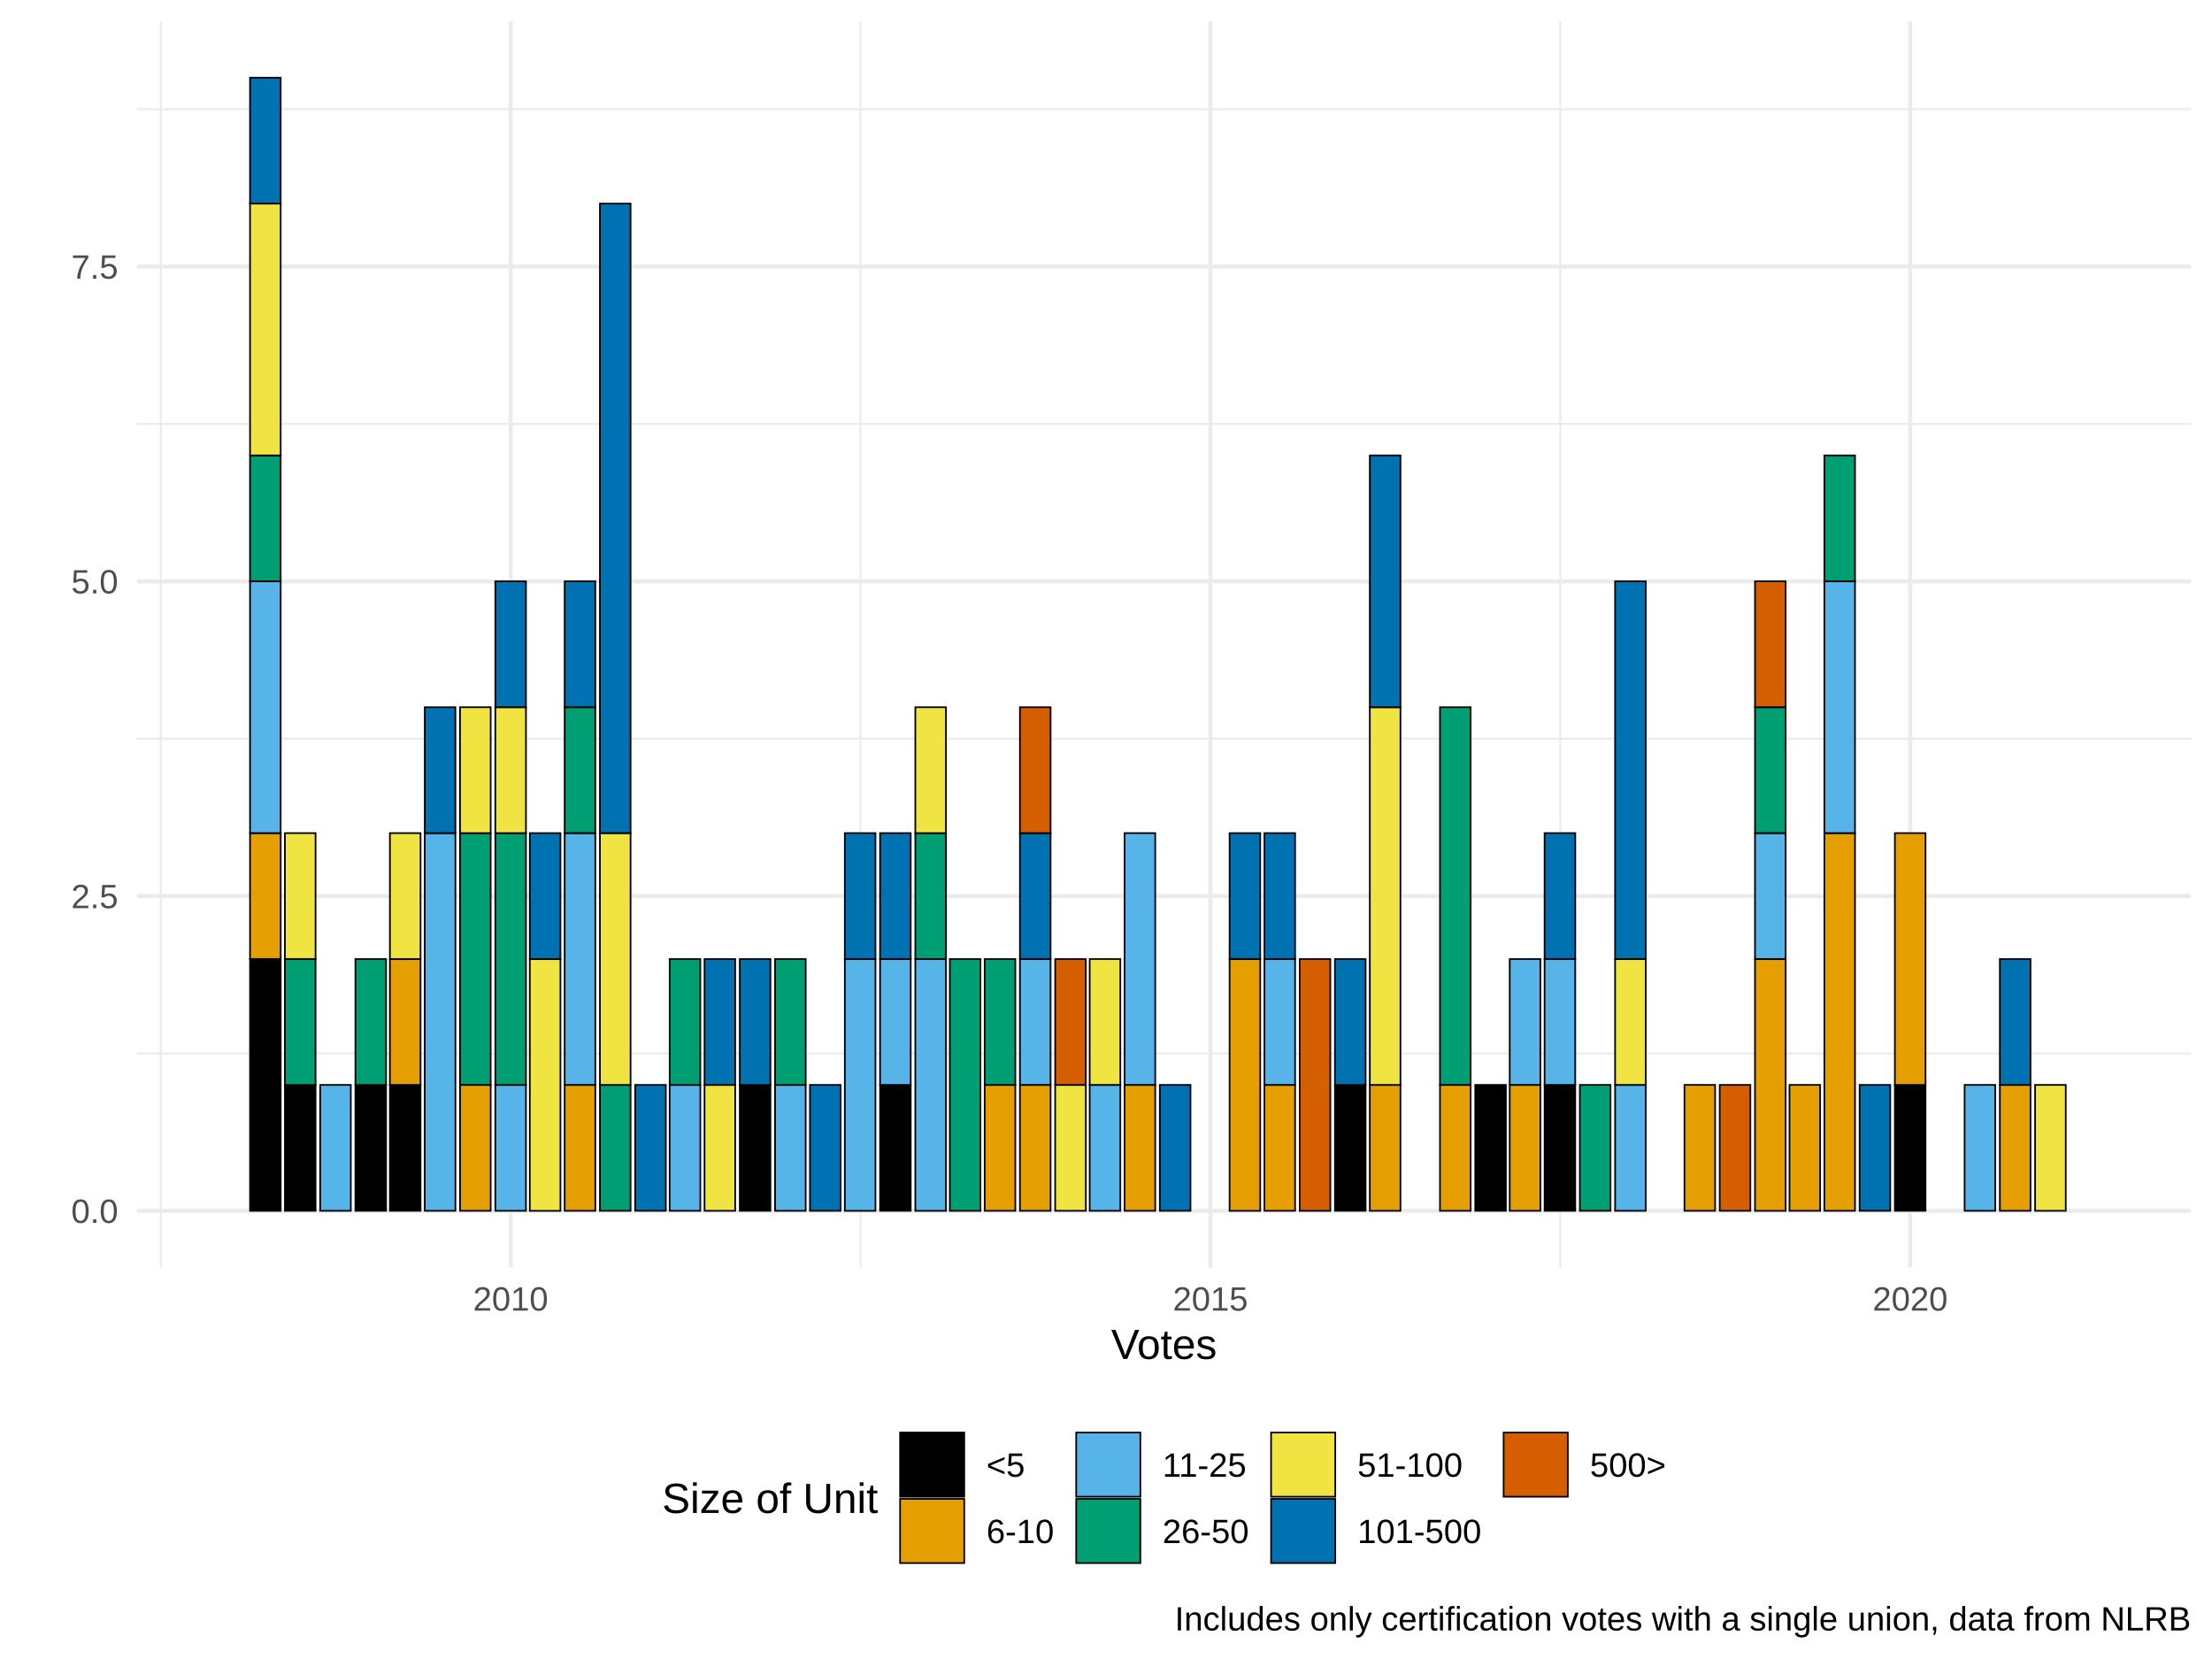
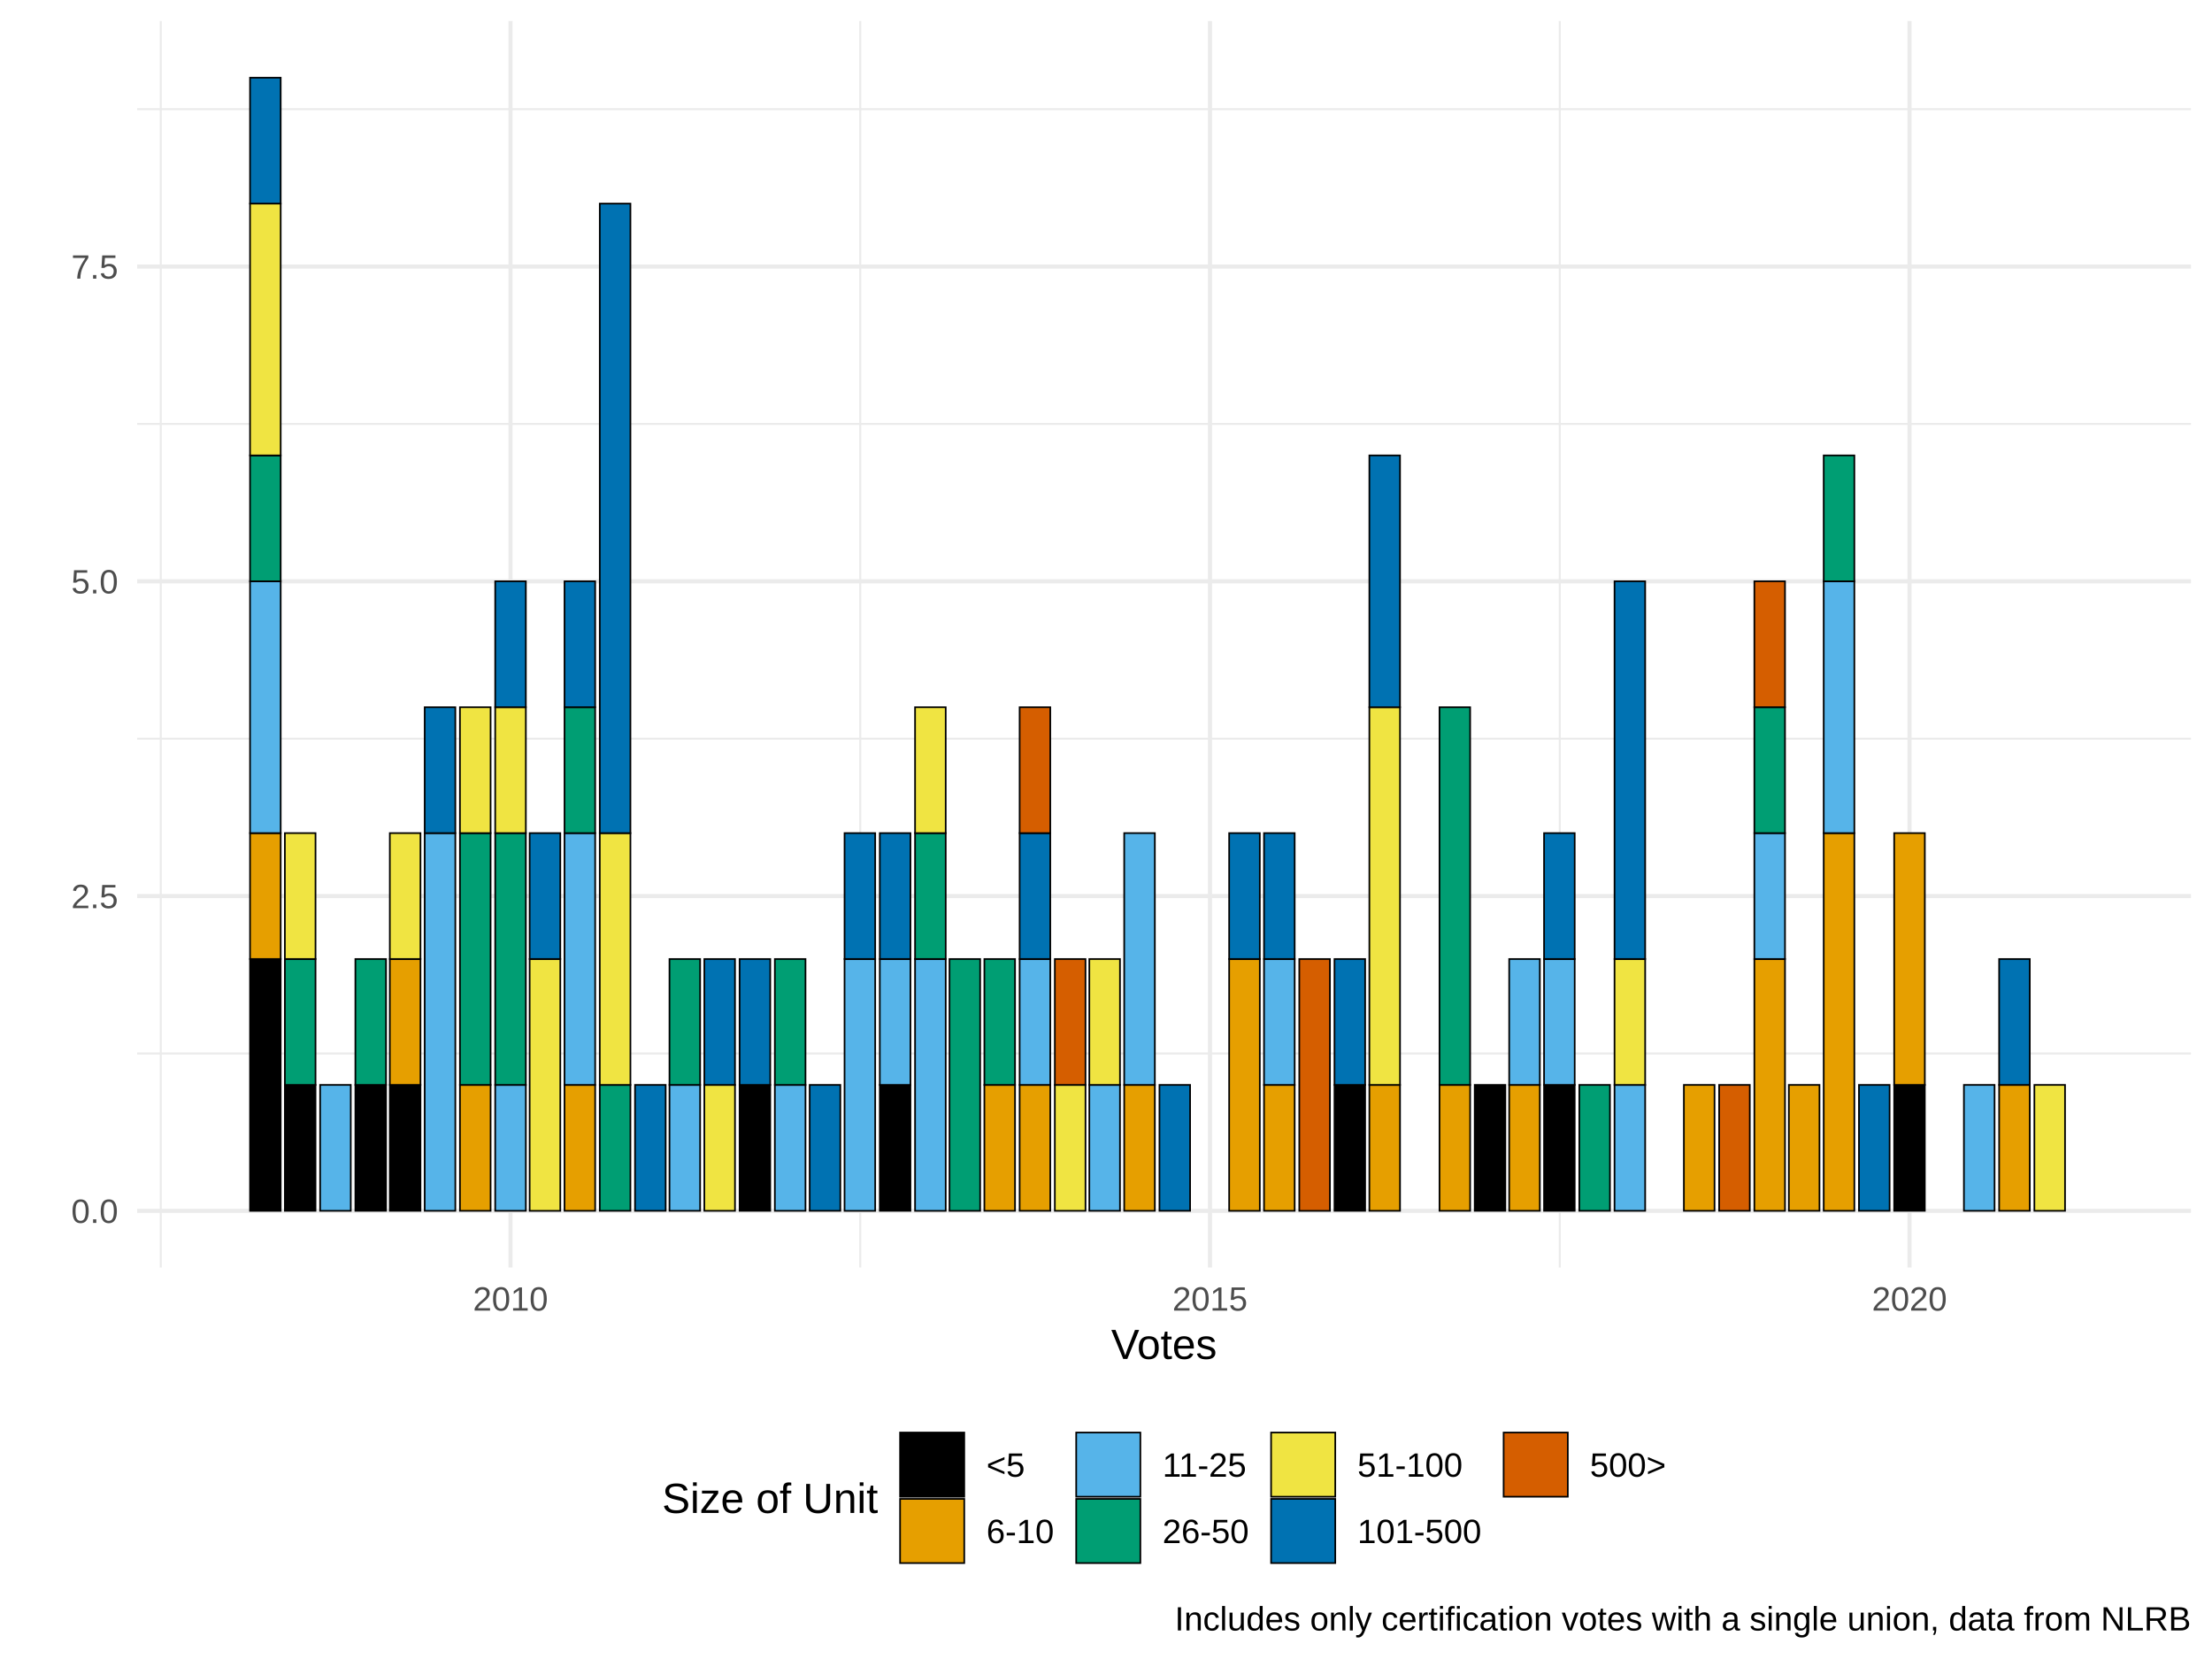
<svg xmlns="http://www.w3.org/2000/svg" class="svglite" width="576.00pt" height="432.00pt" viewBox="0 0 576.00 432.00">
  <defs>
    <style type="text/css">
    .svglite line, .svglite polyline, .svglite polygon, .svglite path, .svglite rect, .svglite circle {
      fill: none;
      stroke: #000000;
      stroke-linecap: round;
      stroke-linejoin: round;
      stroke-miterlimit: 10.00;
    }
  </style>
  </defs>
  <rect width="100%" height="100%" style="stroke: none; fill: #FFFFFF;" />
  <defs>
    <clipPath id="cpMC4wMHw1NzYuMDB8MC4wMHw0MzIuMDA=">
      <rect x="0.00" y="0.00" width="576.00" height="432.00" />
    </clipPath>
  </defs>
  <g clip-path="url(#cpMC4wMHw1NzYuMDB8MC4wMHw0MzIuMDA=)">
</g>
  <defs>
    <clipPath id="cpMzUuNzF8NTcwLjUyfDUuNDh8MzMwLjA1">
      <rect x="35.71" y="5.48" width="534.81" height="324.57" />
    </clipPath>
  </defs>
  <g clip-path="url(#cpMzUuNzF8NTcwLjUyfDUuNDh8MzMwLjA1)">
    <polyline points="35.71,274.32 570.52,274.32 " style="stroke-width: 0.53; stroke: #EBEBEB; stroke-linecap: butt;" />
    <polyline points="35.71,192.35 570.52,192.35 " style="stroke-width: 0.53; stroke: #EBEBEB; stroke-linecap: butt;" />
    <polyline points="35.71,110.39 570.52,110.39 " style="stroke-width: 0.53; stroke: #EBEBEB; stroke-linecap: butt;" />
    <polyline points="35.71,28.43 570.52,28.43 " style="stroke-width: 0.53; stroke: #EBEBEB; stroke-linecap: butt;" />
    <polyline points="41.86,330.05 41.86,5.48 " style="stroke-width: 0.53; stroke: #EBEBEB; stroke-linecap: butt;" />
-     <polyline points="224.08,330.05 224.08,5.48 " style="stroke-width: 0.53; stroke: #EBEBEB; stroke-linecap: butt;" />
-     <polyline points="406.30,330.05 406.30,5.48 " style="stroke-width: 0.53; stroke: #EBEBEB; stroke-linecap: butt;" />
+     <polyline points="224.01,330.05 224.01,5.48 " style="stroke-width: 0.53; stroke: #EBEBEB; stroke-linecap: butt;" />
+     <polyline points="406.16,330.05 406.16,5.48 " style="stroke-width: 0.53; stroke: #EBEBEB; stroke-linecap: butt;" />
    <polyline points="35.71,315.30 570.52,315.30 " style="stroke-width: 1.07; stroke: #EBEBEB; stroke-linecap: butt;" />
    <polyline points="35.71,233.33 570.52,233.33 " style="stroke-width: 1.07; stroke: #EBEBEB; stroke-linecap: butt;" />
    <polyline points="35.71,151.37 570.52,151.37 " style="stroke-width: 1.07; stroke: #EBEBEB; stroke-linecap: butt;" />
    <polyline points="35.71,69.41 570.52,69.41 " style="stroke-width: 1.07; stroke: #EBEBEB; stroke-linecap: butt;" />
-     <polyline points="132.97,330.05 132.97,5.48 " style="stroke-width: 1.07; stroke: #EBEBEB; stroke-linecap: butt;" />
-     <polyline points="315.19,330.05 315.19,5.48 " style="stroke-width: 1.07; stroke: #EBEBEB; stroke-linecap: butt;" />
-     <polyline points="497.41,330.05 497.41,5.48 " style="stroke-width: 1.07; stroke: #EBEBEB; stroke-linecap: butt;" />
+     <polyline points="132.94,330.05 132.94,5.48 " style="stroke-width: 1.07; stroke: #EBEBEB; stroke-linecap: butt;" />
+     <polyline points="315.08,330.05 315.08,5.48 " style="stroke-width: 1.07; stroke: #EBEBEB; stroke-linecap: butt;" />
+     <polyline points="497.23,330.05 497.23,5.48 " style="stroke-width: 1.07; stroke: #EBEBEB; stroke-linecap: butt;" />
    <rect x="65.11" y="249.73" width="7.98" height="65.57" style="stroke-width: 0.43; stroke-linecap: square; stroke-linejoin: miter; fill: #000000;" />
-     <rect x="74.19" y="282.51" width="7.98" height="32.78" style="stroke-width: 0.43; stroke-linecap: square; stroke-linejoin: miter; fill: #000000;" />
-     <rect x="92.55" y="282.51" width="7.98" height="32.78" style="stroke-width: 0.43; stroke-linecap: square; stroke-linejoin: miter; fill: #000000;" />
-     <rect x="101.53" y="282.51" width="7.98" height="32.78" style="stroke-width: 0.43; stroke-linecap: square; stroke-linejoin: miter; fill: #000000;" />
-     <rect x="192.64" y="282.51" width="7.98" height="32.78" style="stroke-width: 0.43; stroke-linecap: square; stroke-linejoin: miter; fill: #000000;" />
-     <rect x="229.17" y="282.51" width="7.98" height="32.78" style="stroke-width: 0.43; stroke-linecap: square; stroke-linejoin: miter; fill: #000000;" />
-     <rect x="347.62" y="282.51" width="7.98" height="32.78" style="stroke-width: 0.43; stroke-linecap: square; stroke-linejoin: miter; fill: #000000;" />
-     <rect x="384.15" y="282.51" width="7.98" height="32.78" style="stroke-width: 0.43; stroke-linecap: square; stroke-linejoin: miter; fill: #000000;" />
-     <rect x="402.21" y="282.51" width="7.98" height="32.78" style="stroke-width: 0.43; stroke-linecap: square; stroke-linejoin: miter; fill: #000000;" />
-     <rect x="493.42" y="282.51" width="7.98" height="32.78" style="stroke-width: 0.43; stroke-linecap: square; stroke-linejoin: miter; fill: #000000;" />
+     <rect x="74.18" y="282.51" width="7.98" height="32.78" style="stroke-width: 0.43; stroke-linecap: square; stroke-linejoin: miter; fill: #000000;" />
+     <rect x="92.54" y="282.51" width="7.98" height="32.78" style="stroke-width: 0.43; stroke-linecap: square; stroke-linejoin: miter; fill: #000000;" />
+     <rect x="101.51" y="282.51" width="7.98" height="32.78" style="stroke-width: 0.43; stroke-linecap: square; stroke-linejoin: miter; fill: #000000;" />
+     <rect x="192.59" y="282.51" width="7.98" height="32.78" style="stroke-width: 0.43; stroke-linecap: square; stroke-linejoin: miter; fill: #000000;" />
+     <rect x="229.10" y="282.51" width="7.98" height="32.78" style="stroke-width: 0.43; stroke-linecap: square; stroke-linejoin: miter; fill: #000000;" />
+     <rect x="347.50" y="282.51" width="7.98" height="32.78" style="stroke-width: 0.43; stroke-linecap: square; stroke-linejoin: miter; fill: #000000;" />
+     <rect x="384.01" y="282.51" width="7.98" height="32.78" style="stroke-width: 0.43; stroke-linecap: square; stroke-linejoin: miter; fill: #000000;" />
+     <rect x="402.07" y="282.51" width="7.98" height="32.78" style="stroke-width: 0.43; stroke-linecap: square; stroke-linejoin: miter; fill: #000000;" />
+     <rect x="493.24" y="282.51" width="7.98" height="32.78" style="stroke-width: 0.43; stroke-linecap: square; stroke-linejoin: miter; fill: #000000;" />
    <rect x="65.11" y="216.94" width="7.98" height="32.78" style="stroke-width: 0.43; stroke-linecap: square; stroke-linejoin: miter; fill: #E69F00;" />
-     <rect x="101.53" y="249.73" width="7.98" height="32.78" style="stroke-width: 0.43; stroke-linecap: square; stroke-linejoin: miter; fill: #E69F00;" />
-     <rect x="119.79" y="282.51" width="7.98" height="32.78" style="stroke-width: 0.43; stroke-linecap: square; stroke-linejoin: miter; fill: #E69F00;" />
-     <rect x="147.04" y="282.51" width="7.98" height="32.78" style="stroke-width: 0.43; stroke-linecap: square; stroke-linejoin: miter; fill: #E69F00;" />
-     <rect x="256.41" y="282.51" width="7.98" height="32.78" style="stroke-width: 0.43; stroke-linecap: square; stroke-linejoin: miter; fill: #E69F00;" />
-     <rect x="265.59" y="282.51" width="7.98" height="32.78" style="stroke-width: 0.43; stroke-linecap: square; stroke-linejoin: miter; fill: #E69F00;" />
-     <rect x="292.84" y="282.51" width="7.98" height="32.78" style="stroke-width: 0.43; stroke-linecap: square; stroke-linejoin: miter; fill: #E69F00;" />
-     <rect x="320.18" y="249.73" width="7.98" height="65.57" style="stroke-width: 0.43; stroke-linecap: square; stroke-linejoin: miter; fill: #E69F00;" />
-     <rect x="329.26" y="282.51" width="7.98" height="32.78" style="stroke-width: 0.43; stroke-linecap: square; stroke-linejoin: miter; fill: #E69F00;" />
-     <rect x="356.70" y="282.51" width="7.98" height="32.78" style="stroke-width: 0.43; stroke-linecap: square; stroke-linejoin: miter; fill: #E69F00;" />
-     <rect x="374.97" y="282.51" width="7.98" height="32.78" style="stroke-width: 0.43; stroke-linecap: square; stroke-linejoin: miter; fill: #E69F00;" />
-     <rect x="393.13" y="282.51" width="7.98" height="32.78" style="stroke-width: 0.43; stroke-linecap: square; stroke-linejoin: miter; fill: #E69F00;" />
-     <rect x="438.63" y="282.51" width="7.98" height="32.78" style="stroke-width: 0.43; stroke-linecap: square; stroke-linejoin: miter; fill: #E69F00;" />
-     <rect x="457.00" y="249.73" width="7.98" height="65.57" style="stroke-width: 0.43; stroke-linecap: square; stroke-linejoin: miter; fill: #E69F00;" />
-     <rect x="465.98" y="282.51" width="7.98" height="32.78" style="stroke-width: 0.43; stroke-linecap: square; stroke-linejoin: miter; fill: #E69F00;" />
-     <rect x="475.06" y="216.94" width="7.98" height="98.35" style="stroke-width: 0.43; stroke-linecap: square; stroke-linejoin: miter; fill: #E69F00;" />
-     <rect x="493.42" y="216.94" width="7.98" height="65.57" style="stroke-width: 0.43; stroke-linecap: square; stroke-linejoin: miter; fill: #E69F00;" />
-     <rect x="520.76" y="282.51" width="7.98" height="32.78" style="stroke-width: 0.43; stroke-linecap: square; stroke-linejoin: miter; fill: #E69F00;" />
+     <rect x="101.51" y="249.73" width="7.98" height="32.78" style="stroke-width: 0.43; stroke-linecap: square; stroke-linejoin: miter; fill: #E69F00;" />
+     <rect x="119.77" y="282.51" width="7.98" height="32.78" style="stroke-width: 0.43; stroke-linecap: square; stroke-linejoin: miter; fill: #E69F00;" />
+     <rect x="147.00" y="282.51" width="7.98" height="32.78" style="stroke-width: 0.43; stroke-linecap: square; stroke-linejoin: miter; fill: #E69F00;" />
+     <rect x="256.33" y="282.51" width="7.98" height="32.78" style="stroke-width: 0.43; stroke-linecap: square; stroke-linejoin: miter; fill: #E69F00;" />
+     <rect x="265.51" y="282.51" width="7.98" height="32.78" style="stroke-width: 0.43; stroke-linecap: square; stroke-linejoin: miter; fill: #E69F00;" />
+     <rect x="292.74" y="282.51" width="7.98" height="32.78" style="stroke-width: 0.43; stroke-linecap: square; stroke-linejoin: miter; fill: #E69F00;" />
+     <rect x="320.07" y="249.73" width="7.98" height="65.57" style="stroke-width: 0.43; stroke-linecap: square; stroke-linejoin: miter; fill: #E69F00;" />
+     <rect x="329.15" y="282.51" width="7.98" height="32.78" style="stroke-width: 0.43; stroke-linecap: square; stroke-linejoin: miter; fill: #E69F00;" />
+     <rect x="356.58" y="282.51" width="7.98" height="32.78" style="stroke-width: 0.43; stroke-linecap: square; stroke-linejoin: miter; fill: #E69F00;" />
+     <rect x="374.84" y="282.51" width="7.98" height="32.78" style="stroke-width: 0.43; stroke-linecap: square; stroke-linejoin: miter; fill: #E69F00;" />
+     <rect x="392.99" y="282.51" width="7.98" height="32.78" style="stroke-width: 0.43; stroke-linecap: square; stroke-linejoin: miter; fill: #E69F00;" />
+     <rect x="438.48" y="282.51" width="7.98" height="32.78" style="stroke-width: 0.43; stroke-linecap: square; stroke-linejoin: miter; fill: #E69F00;" />
+     <rect x="456.83" y="249.73" width="7.98" height="65.57" style="stroke-width: 0.43; stroke-linecap: square; stroke-linejoin: miter; fill: #E69F00;" />
+     <rect x="465.81" y="282.51" width="7.98" height="32.78" style="stroke-width: 0.43; stroke-linecap: square; stroke-linejoin: miter; fill: #E69F00;" />
+     <rect x="474.89" y="216.94" width="7.98" height="98.35" style="stroke-width: 0.43; stroke-linecap: square; stroke-linejoin: miter; fill: #E69F00;" />
+     <rect x="493.24" y="216.94" width="7.98" height="65.57" style="stroke-width: 0.43; stroke-linecap: square; stroke-linejoin: miter; fill: #E69F00;" />
+     <rect x="520.57" y="282.51" width="7.98" height="32.78" style="stroke-width: 0.43; stroke-linecap: square; stroke-linejoin: miter; fill: #E69F00;" />
    <rect x="65.11" y="151.37" width="7.98" height="65.57" style="stroke-width: 0.43; stroke-linecap: square; stroke-linejoin: miter; fill: #56B4E9;" />
-     <rect x="83.37" y="282.51" width="7.98" height="32.78" style="stroke-width: 0.43; stroke-linecap: square; stroke-linejoin: miter; fill: #56B4E9;" />
-     <rect x="110.61" y="216.94" width="7.98" height="98.35" style="stroke-width: 0.43; stroke-linecap: square; stroke-linejoin: miter; fill: #56B4E9;" />
-     <rect x="128.98" y="282.51" width="7.98" height="32.78" style="stroke-width: 0.43; stroke-linecap: square; stroke-linejoin: miter; fill: #56B4E9;" />
-     <rect x="147.04" y="216.94" width="7.98" height="65.57" style="stroke-width: 0.43; stroke-linecap: square; stroke-linejoin: miter; fill: #56B4E9;" />
-     <rect x="174.38" y="282.51" width="7.98" height="32.78" style="stroke-width: 0.43; stroke-linecap: square; stroke-linejoin: miter; fill: #56B4E9;" />
-     <rect x="201.82" y="282.51" width="7.98" height="32.78" style="stroke-width: 0.43; stroke-linecap: square; stroke-linejoin: miter; fill: #56B4E9;" />
-     <rect x="219.99" y="249.73" width="7.98" height="65.57" style="stroke-width: 0.43; stroke-linecap: square; stroke-linejoin: miter; fill: #56B4E9;" />
-     <rect x="229.17" y="249.73" width="7.98" height="32.78" style="stroke-width: 0.43; stroke-linecap: square; stroke-linejoin: miter; fill: #56B4E9;" />
-     <rect x="238.35" y="249.73" width="7.98" height="65.57" style="stroke-width: 0.43; stroke-linecap: square; stroke-linejoin: miter; fill: #56B4E9;" />
-     <rect x="265.59" y="249.73" width="7.98" height="32.78" style="stroke-width: 0.43; stroke-linecap: square; stroke-linejoin: miter; fill: #56B4E9;" />
-     <rect x="283.75" y="282.51" width="7.98" height="32.78" style="stroke-width: 0.43; stroke-linecap: square; stroke-linejoin: miter; fill: #56B4E9;" />
-     <rect x="292.84" y="216.94" width="7.98" height="65.57" style="stroke-width: 0.43; stroke-linecap: square; stroke-linejoin: miter; fill: #56B4E9;" />
-     <rect x="329.26" y="249.73" width="7.98" height="32.78" style="stroke-width: 0.43; stroke-linecap: square; stroke-linejoin: miter; fill: #56B4E9;" />
-     <rect x="393.13" y="249.73" width="7.98" height="32.78" style="stroke-width: 0.43; stroke-linecap: square; stroke-linejoin: miter; fill: #56B4E9;" />
-     <rect x="402.21" y="249.73" width="7.98" height="32.78" style="stroke-width: 0.43; stroke-linecap: square; stroke-linejoin: miter; fill: #56B4E9;" />
-     <rect x="420.57" y="282.51" width="7.98" height="32.78" style="stroke-width: 0.43; stroke-linecap: square; stroke-linejoin: miter; fill: #56B4E9;" />
-     <rect x="457.00" y="216.94" width="7.98" height="32.78" style="stroke-width: 0.43; stroke-linecap: square; stroke-linejoin: miter; fill: #56B4E9;" />
-     <rect x="475.06" y="151.37" width="7.98" height="65.57" style="stroke-width: 0.43; stroke-linecap: square; stroke-linejoin: miter; fill: #56B4E9;" />
-     <rect x="511.58" y="282.51" width="7.98" height="32.78" style="stroke-width: 0.43; stroke-linecap: square; stroke-linejoin: miter; fill: #56B4E9;" />
+     <rect x="83.36" y="282.51" width="7.98" height="32.78" style="stroke-width: 0.43; stroke-linecap: square; stroke-linejoin: miter; fill: #56B4E9;" />
+     <rect x="110.59" y="216.94" width="7.98" height="98.35" style="stroke-width: 0.43; stroke-linecap: square; stroke-linejoin: miter; fill: #56B4E9;" />
+     <rect x="128.95" y="282.51" width="7.98" height="32.78" style="stroke-width: 0.43; stroke-linecap: square; stroke-linejoin: miter; fill: #56B4E9;" />
+     <rect x="147.00" y="216.94" width="7.98" height="65.57" style="stroke-width: 0.43; stroke-linecap: square; stroke-linejoin: miter; fill: #56B4E9;" />
+     <rect x="174.33" y="282.51" width="7.98" height="32.78" style="stroke-width: 0.43; stroke-linecap: square; stroke-linejoin: miter; fill: #56B4E9;" />
+     <rect x="201.77" y="282.51" width="7.98" height="32.78" style="stroke-width: 0.43; stroke-linecap: square; stroke-linejoin: miter; fill: #56B4E9;" />
+     <rect x="219.92" y="249.73" width="7.98" height="65.57" style="stroke-width: 0.43; stroke-linecap: square; stroke-linejoin: miter; fill: #56B4E9;" />
+     <rect x="229.10" y="249.73" width="7.98" height="32.78" style="stroke-width: 0.43; stroke-linecap: square; stroke-linejoin: miter; fill: #56B4E9;" />
+     <rect x="238.28" y="249.73" width="7.98" height="65.57" style="stroke-width: 0.43; stroke-linecap: square; stroke-linejoin: miter; fill: #56B4E9;" />
+     <rect x="265.51" y="249.73" width="7.98" height="32.78" style="stroke-width: 0.43; stroke-linecap: square; stroke-linejoin: miter; fill: #56B4E9;" />
+     <rect x="283.66" y="282.51" width="7.98" height="32.78" style="stroke-width: 0.43; stroke-linecap: square; stroke-linejoin: miter; fill: #56B4E9;" />
+     <rect x="292.74" y="216.94" width="7.98" height="65.57" style="stroke-width: 0.43; stroke-linecap: square; stroke-linejoin: miter; fill: #56B4E9;" />
+     <rect x="329.15" y="249.73" width="7.98" height="32.78" style="stroke-width: 0.43; stroke-linecap: square; stroke-linejoin: miter; fill: #56B4E9;" />
+     <rect x="392.99" y="249.73" width="7.98" height="32.78" style="stroke-width: 0.43; stroke-linecap: square; stroke-linejoin: miter; fill: #56B4E9;" />
+     <rect x="402.07" y="249.73" width="7.98" height="32.78" style="stroke-width: 0.43; stroke-linecap: square; stroke-linejoin: miter; fill: #56B4E9;" />
+     <rect x="420.42" y="282.51" width="7.98" height="32.78" style="stroke-width: 0.43; stroke-linecap: square; stroke-linejoin: miter; fill: #56B4E9;" />
+     <rect x="456.83" y="216.94" width="7.98" height="32.78" style="stroke-width: 0.43; stroke-linecap: square; stroke-linejoin: miter; fill: #56B4E9;" />
+     <rect x="474.89" y="151.37" width="7.98" height="65.57" style="stroke-width: 0.43; stroke-linecap: square; stroke-linejoin: miter; fill: #56B4E9;" />
+     <rect x="511.40" y="282.51" width="7.98" height="32.78" style="stroke-width: 0.43; stroke-linecap: square; stroke-linejoin: miter; fill: #56B4E9;" />
    <rect x="65.11" y="118.59" width="7.98" height="32.78" style="stroke-width: 0.43; stroke-linecap: square; stroke-linejoin: miter; fill: #009E73;" />
-     <rect x="74.19" y="249.73" width="7.98" height="32.78" style="stroke-width: 0.43; stroke-linecap: square; stroke-linejoin: miter; fill: #009E73;" />
-     <rect x="92.55" y="249.73" width="7.98" height="32.78" style="stroke-width: 0.43; stroke-linecap: square; stroke-linejoin: miter; fill: #009E73;" />
-     <rect x="119.79" y="216.94" width="7.98" height="65.57" style="stroke-width: 0.43; stroke-linecap: square; stroke-linejoin: miter; fill: #009E73;" />
-     <rect x="128.98" y="216.94" width="7.98" height="65.57" style="stroke-width: 0.43; stroke-linecap: square; stroke-linejoin: miter; fill: #009E73;" />
-     <rect x="147.04" y="184.16" width="7.98" height="32.78" style="stroke-width: 0.43; stroke-linecap: square; stroke-linejoin: miter; fill: #009E73;" />
-     <rect x="156.22" y="282.51" width="7.98" height="32.78" style="stroke-width: 0.43; stroke-linecap: square; stroke-linejoin: miter; fill: #009E73;" />
-     <rect x="174.38" y="249.73" width="7.98" height="32.78" style="stroke-width: 0.43; stroke-linecap: square; stroke-linejoin: miter; fill: #009E73;" />
-     <rect x="201.82" y="249.73" width="7.98" height="32.78" style="stroke-width: 0.43; stroke-linecap: square; stroke-linejoin: miter; fill: #009E73;" />
-     <rect x="238.35" y="216.94" width="7.98" height="32.78" style="stroke-width: 0.43; stroke-linecap: square; stroke-linejoin: miter; fill: #009E73;" />
-     <rect x="247.33" y="249.73" width="7.98" height="65.57" style="stroke-width: 0.43; stroke-linecap: square; stroke-linejoin: miter; fill: #009E73;" />
-     <rect x="256.41" y="249.73" width="7.98" height="32.78" style="stroke-width: 0.43; stroke-linecap: square; stroke-linejoin: miter; fill: #009E73;" />
-     <rect x="374.97" y="184.16" width="7.98" height="98.35" style="stroke-width: 0.43; stroke-linecap: square; stroke-linejoin: miter; fill: #009E73;" />
-     <rect x="411.39" y="282.51" width="7.98" height="32.78" style="stroke-width: 0.43; stroke-linecap: square; stroke-linejoin: miter; fill: #009E73;" />
-     <rect x="457.00" y="184.16" width="7.98" height="32.78" style="stroke-width: 0.43; stroke-linecap: square; stroke-linejoin: miter; fill: #009E73;" />
-     <rect x="475.06" y="118.59" width="7.98" height="32.78" style="stroke-width: 0.43; stroke-linecap: square; stroke-linejoin: miter; fill: #009E73;" />
+     <rect x="74.18" y="249.73" width="7.98" height="32.78" style="stroke-width: 0.43; stroke-linecap: square; stroke-linejoin: miter; fill: #009E73;" />
+     <rect x="92.54" y="249.73" width="7.98" height="32.78" style="stroke-width: 0.43; stroke-linecap: square; stroke-linejoin: miter; fill: #009E73;" />
+     <rect x="119.77" y="216.94" width="7.98" height="65.57" style="stroke-width: 0.43; stroke-linecap: square; stroke-linejoin: miter; fill: #009E73;" />
+     <rect x="128.95" y="216.94" width="7.98" height="65.57" style="stroke-width: 0.43; stroke-linecap: square; stroke-linejoin: miter; fill: #009E73;" />
+     <rect x="147.00" y="184.16" width="7.98" height="32.78" style="stroke-width: 0.43; stroke-linecap: square; stroke-linejoin: miter; fill: #009E73;" />
+     <rect x="156.18" y="282.51" width="7.98" height="32.78" style="stroke-width: 0.43; stroke-linecap: square; stroke-linejoin: miter; fill: #009E73;" />
+     <rect x="174.33" y="249.73" width="7.98" height="32.78" style="stroke-width: 0.43; stroke-linecap: square; stroke-linejoin: miter; fill: #009E73;" />
+     <rect x="201.77" y="249.73" width="7.98" height="32.78" style="stroke-width: 0.43; stroke-linecap: square; stroke-linejoin: miter; fill: #009E73;" />
+     <rect x="238.28" y="216.94" width="7.98" height="32.78" style="stroke-width: 0.43; stroke-linecap: square; stroke-linejoin: miter; fill: #009E73;" />
+     <rect x="247.25" y="249.73" width="7.98" height="65.57" style="stroke-width: 0.43; stroke-linecap: square; stroke-linejoin: miter; fill: #009E73;" />
+     <rect x="256.33" y="249.73" width="7.98" height="32.78" style="stroke-width: 0.43; stroke-linecap: square; stroke-linejoin: miter; fill: #009E73;" />
+     <rect x="374.84" y="184.16" width="7.98" height="98.35" style="stroke-width: 0.43; stroke-linecap: square; stroke-linejoin: miter; fill: #009E73;" />
+     <rect x="411.25" y="282.51" width="7.98" height="32.78" style="stroke-width: 0.43; stroke-linecap: square; stroke-linejoin: miter; fill: #009E73;" />
+     <rect x="456.83" y="184.16" width="7.98" height="32.78" style="stroke-width: 0.43; stroke-linecap: square; stroke-linejoin: miter; fill: #009E73;" />
+     <rect x="474.89" y="118.59" width="7.98" height="32.78" style="stroke-width: 0.43; stroke-linecap: square; stroke-linejoin: miter; fill: #009E73;" />
    <rect x="65.11" y="53.02" width="7.98" height="65.57" style="stroke-width: 0.43; stroke-linecap: square; stroke-linejoin: miter; fill: #F0E442;" />
-     <rect x="74.19" y="216.94" width="7.98" height="32.78" style="stroke-width: 0.43; stroke-linecap: square; stroke-linejoin: miter; fill: #F0E442;" />
-     <rect x="101.53" y="216.94" width="7.98" height="32.78" style="stroke-width: 0.43; stroke-linecap: square; stroke-linejoin: miter; fill: #F0E442;" />
-     <rect x="119.79" y="184.16" width="7.98" height="32.78" style="stroke-width: 0.43; stroke-linecap: square; stroke-linejoin: miter; fill: #F0E442;" />
-     <rect x="128.98" y="184.16" width="7.98" height="32.78" style="stroke-width: 0.43; stroke-linecap: square; stroke-linejoin: miter; fill: #F0E442;" />
-     <rect x="137.96" y="249.73" width="7.98" height="65.57" style="stroke-width: 0.43; stroke-linecap: square; stroke-linejoin: miter; fill: #F0E442;" />
-     <rect x="156.22" y="216.94" width="7.98" height="65.57" style="stroke-width: 0.43; stroke-linecap: square; stroke-linejoin: miter; fill: #F0E442;" />
-     <rect x="183.46" y="282.51" width="7.98" height="32.78" style="stroke-width: 0.43; stroke-linecap: square; stroke-linejoin: miter; fill: #F0E442;" />
-     <rect x="238.35" y="184.16" width="7.98" height="32.78" style="stroke-width: 0.43; stroke-linecap: square; stroke-linejoin: miter; fill: #F0E442;" />
-     <rect x="274.77" y="282.51" width="7.98" height="32.78" style="stroke-width: 0.43; stroke-linecap: square; stroke-linejoin: miter; fill: #F0E442;" />
-     <rect x="283.75" y="249.73" width="7.98" height="32.78" style="stroke-width: 0.43; stroke-linecap: square; stroke-linejoin: miter; fill: #F0E442;" />
-     <rect x="356.70" y="184.16" width="7.98" height="98.35" style="stroke-width: 0.43; stroke-linecap: square; stroke-linejoin: miter; fill: #F0E442;" />
-     <rect x="420.57" y="249.73" width="7.98" height="32.78" style="stroke-width: 0.43; stroke-linecap: square; stroke-linejoin: miter; fill: #F0E442;" />
-     <rect x="529.94" y="282.51" width="7.98" height="32.78" style="stroke-width: 0.43; stroke-linecap: square; stroke-linejoin: miter; fill: #F0E442;" />
+     <rect x="74.18" y="216.94" width="7.98" height="32.78" style="stroke-width: 0.43; stroke-linecap: square; stroke-linejoin: miter; fill: #F0E442;" />
+     <rect x="101.51" y="216.94" width="7.98" height="32.78" style="stroke-width: 0.43; stroke-linecap: square; stroke-linejoin: miter; fill: #F0E442;" />
+     <rect x="119.77" y="184.16" width="7.98" height="32.78" style="stroke-width: 0.43; stroke-linecap: square; stroke-linejoin: miter; fill: #F0E442;" />
+     <rect x="128.95" y="184.16" width="7.98" height="32.78" style="stroke-width: 0.43; stroke-linecap: square; stroke-linejoin: miter; fill: #F0E442;" />
+     <rect x="137.92" y="249.73" width="7.98" height="65.57" style="stroke-width: 0.43; stroke-linecap: square; stroke-linejoin: miter; fill: #F0E442;" />
+     <rect x="156.18" y="216.94" width="7.98" height="65.57" style="stroke-width: 0.43; stroke-linecap: square; stroke-linejoin: miter; fill: #F0E442;" />
+     <rect x="183.41" y="282.51" width="7.98" height="32.78" style="stroke-width: 0.43; stroke-linecap: square; stroke-linejoin: miter; fill: #F0E442;" />
+     <rect x="238.28" y="184.16" width="7.98" height="32.78" style="stroke-width: 0.43; stroke-linecap: square; stroke-linejoin: miter; fill: #F0E442;" />
+     <rect x="274.68" y="282.51" width="7.98" height="32.78" style="stroke-width: 0.43; stroke-linecap: square; stroke-linejoin: miter; fill: #F0E442;" />
+     <rect x="283.66" y="249.73" width="7.98" height="32.78" style="stroke-width: 0.43; stroke-linecap: square; stroke-linejoin: miter; fill: #F0E442;" />
+     <rect x="356.58" y="184.16" width="7.98" height="98.35" style="stroke-width: 0.43; stroke-linecap: square; stroke-linejoin: miter; fill: #F0E442;" />
+     <rect x="420.42" y="249.73" width="7.98" height="32.78" style="stroke-width: 0.43; stroke-linecap: square; stroke-linejoin: miter; fill: #F0E442;" />
+     <rect x="529.75" y="282.51" width="7.98" height="32.78" style="stroke-width: 0.43; stroke-linecap: square; stroke-linejoin: miter; fill: #F0E442;" />
    <rect x="65.11" y="20.23" width="7.98" height="32.78" style="stroke-width: 0.43; stroke-linecap: square; stroke-linejoin: miter; fill: #0072B2;" />
-     <rect x="110.61" y="184.16" width="7.98" height="32.78" style="stroke-width: 0.43; stroke-linecap: square; stroke-linejoin: miter; fill: #0072B2;" />
-     <rect x="128.98" y="151.37" width="7.98" height="32.78" style="stroke-width: 0.43; stroke-linecap: square; stroke-linejoin: miter; fill: #0072B2;" />
-     <rect x="137.96" y="216.94" width="7.98" height="32.78" style="stroke-width: 0.43; stroke-linecap: square; stroke-linejoin: miter; fill: #0072B2;" />
-     <rect x="147.04" y="151.37" width="7.98" height="32.78" style="stroke-width: 0.43; stroke-linecap: square; stroke-linejoin: miter; fill: #0072B2;" />
-     <rect x="156.22" y="53.02" width="7.98" height="163.92" style="stroke-width: 0.43; stroke-linecap: square; stroke-linejoin: miter; fill: #0072B2;" />
-     <rect x="165.40" y="282.51" width="7.98" height="32.78" style="stroke-width: 0.43; stroke-linecap: square; stroke-linejoin: miter; fill: #0072B2;" />
-     <rect x="183.46" y="249.73" width="7.98" height="32.78" style="stroke-width: 0.43; stroke-linecap: square; stroke-linejoin: miter; fill: #0072B2;" />
-     <rect x="192.64" y="249.73" width="7.98" height="32.78" style="stroke-width: 0.43; stroke-linecap: square; stroke-linejoin: miter; fill: #0072B2;" />
-     <rect x="210.91" y="282.51" width="7.98" height="32.78" style="stroke-width: 0.43; stroke-linecap: square; stroke-linejoin: miter; fill: #0072B2;" />
-     <rect x="219.99" y="216.94" width="7.98" height="32.78" style="stroke-width: 0.43; stroke-linecap: square; stroke-linejoin: miter; fill: #0072B2;" />
-     <rect x="229.17" y="216.94" width="7.98" height="32.78" style="stroke-width: 0.43; stroke-linecap: square; stroke-linejoin: miter; fill: #0072B2;" />
-     <rect x="265.59" y="216.94" width="7.98" height="32.78" style="stroke-width: 0.43; stroke-linecap: square; stroke-linejoin: miter; fill: #0072B2;" />
-     <rect x="302.02" y="282.51" width="7.98" height="32.78" style="stroke-width: 0.43; stroke-linecap: square; stroke-linejoin: miter; fill: #0072B2;" />
-     <rect x="320.18" y="216.94" width="7.98" height="32.78" style="stroke-width: 0.43; stroke-linecap: square; stroke-linejoin: miter; fill: #0072B2;" />
-     <rect x="329.26" y="216.94" width="7.98" height="32.78" style="stroke-width: 0.43; stroke-linecap: square; stroke-linejoin: miter; fill: #0072B2;" />
-     <rect x="347.62" y="249.73" width="7.98" height="32.78" style="stroke-width: 0.43; stroke-linecap: square; stroke-linejoin: miter; fill: #0072B2;" />
-     <rect x="356.70" y="118.59" width="7.98" height="65.57" style="stroke-width: 0.43; stroke-linecap: square; stroke-linejoin: miter; fill: #0072B2;" />
-     <rect x="402.21" y="216.94" width="7.98" height="32.78" style="stroke-width: 0.43; stroke-linecap: square; stroke-linejoin: miter; fill: #0072B2;" />
-     <rect x="420.57" y="151.37" width="7.98" height="98.35" style="stroke-width: 0.43; stroke-linecap: square; stroke-linejoin: miter; fill: #0072B2;" />
-     <rect x="484.24" y="282.51" width="7.98" height="32.78" style="stroke-width: 0.43; stroke-linecap: square; stroke-linejoin: miter; fill: #0072B2;" />
-     <rect x="520.76" y="249.73" width="7.98" height="32.78" style="stroke-width: 0.43; stroke-linecap: square; stroke-linejoin: miter; fill: #0072B2;" />
-     <rect x="265.59" y="184.16" width="7.98" height="32.78" style="stroke-width: 0.43; stroke-linecap: square; stroke-linejoin: miter; fill: #D55E00;" />
-     <rect x="274.77" y="249.73" width="7.98" height="32.78" style="stroke-width: 0.43; stroke-linecap: square; stroke-linejoin: miter; fill: #D55E00;" />
-     <rect x="338.44" y="249.73" width="7.98" height="65.57" style="stroke-width: 0.43; stroke-linecap: square; stroke-linejoin: miter; fill: #D55E00;" />
-     <rect x="447.81" y="282.51" width="7.98" height="32.78" style="stroke-width: 0.43; stroke-linecap: square; stroke-linejoin: miter; fill: #D55E00;" />
-     <rect x="457.00" y="151.37" width="7.98" height="32.78" style="stroke-width: 0.43; stroke-linecap: square; stroke-linejoin: miter; fill: #D55E00;" />
+     <rect x="110.59" y="184.16" width="7.98" height="32.78" style="stroke-width: 0.43; stroke-linecap: square; stroke-linejoin: miter; fill: #0072B2;" />
+     <rect x="128.95" y="151.37" width="7.98" height="32.78" style="stroke-width: 0.43; stroke-linecap: square; stroke-linejoin: miter; fill: #0072B2;" />
+     <rect x="137.92" y="216.94" width="7.98" height="32.78" style="stroke-width: 0.43; stroke-linecap: square; stroke-linejoin: miter; fill: #0072B2;" />
+     <rect x="147.00" y="151.37" width="7.98" height="32.78" style="stroke-width: 0.43; stroke-linecap: square; stroke-linejoin: miter; fill: #0072B2;" />
+     <rect x="156.18" y="53.02" width="7.98" height="163.92" style="stroke-width: 0.43; stroke-linecap: square; stroke-linejoin: miter; fill: #0072B2;" />
+     <rect x="165.36" y="282.51" width="7.98" height="32.78" style="stroke-width: 0.43; stroke-linecap: square; stroke-linejoin: miter; fill: #0072B2;" />
+     <rect x="183.41" y="249.73" width="7.98" height="32.78" style="stroke-width: 0.43; stroke-linecap: square; stroke-linejoin: miter; fill: #0072B2;" />
+     <rect x="192.59" y="249.73" width="7.98" height="32.78" style="stroke-width: 0.43; stroke-linecap: square; stroke-linejoin: miter; fill: #0072B2;" />
+     <rect x="210.84" y="282.51" width="7.98" height="32.78" style="stroke-width: 0.43; stroke-linecap: square; stroke-linejoin: miter; fill: #0072B2;" />
+     <rect x="219.92" y="216.94" width="7.98" height="32.78" style="stroke-width: 0.43; stroke-linecap: square; stroke-linejoin: miter; fill: #0072B2;" />
+     <rect x="229.10" y="216.94" width="7.98" height="32.78" style="stroke-width: 0.43; stroke-linecap: square; stroke-linejoin: miter; fill: #0072B2;" />
+     <rect x="265.51" y="216.94" width="7.98" height="32.78" style="stroke-width: 0.43; stroke-linecap: square; stroke-linejoin: miter; fill: #0072B2;" />
+     <rect x="301.92" y="282.51" width="7.98" height="32.78" style="stroke-width: 0.43; stroke-linecap: square; stroke-linejoin: miter; fill: #0072B2;" />
+     <rect x="320.07" y="216.94" width="7.98" height="32.78" style="stroke-width: 0.43; stroke-linecap: square; stroke-linejoin: miter; fill: #0072B2;" />
+     <rect x="329.15" y="216.94" width="7.98" height="32.78" style="stroke-width: 0.43; stroke-linecap: square; stroke-linejoin: miter; fill: #0072B2;" />
+     <rect x="347.50" y="249.73" width="7.98" height="32.78" style="stroke-width: 0.43; stroke-linecap: square; stroke-linejoin: miter; fill: #0072B2;" />
+     <rect x="356.58" y="118.59" width="7.98" height="65.57" style="stroke-width: 0.43; stroke-linecap: square; stroke-linejoin: miter; fill: #0072B2;" />
+     <rect x="402.07" y="216.94" width="7.98" height="32.78" style="stroke-width: 0.43; stroke-linecap: square; stroke-linejoin: miter; fill: #0072B2;" />
+     <rect x="420.42" y="151.37" width="7.98" height="98.35" style="stroke-width: 0.43; stroke-linecap: square; stroke-linejoin: miter; fill: #0072B2;" />
+     <rect x="484.07" y="282.51" width="7.98" height="32.78" style="stroke-width: 0.43; stroke-linecap: square; stroke-linejoin: miter; fill: #0072B2;" />
+     <rect x="520.57" y="249.73" width="7.98" height="32.78" style="stroke-width: 0.43; stroke-linecap: square; stroke-linejoin: miter; fill: #0072B2;" />
+     <rect x="265.51" y="184.16" width="7.98" height="32.78" style="stroke-width: 0.43; stroke-linecap: square; stroke-linejoin: miter; fill: #D55E00;" />
+     <rect x="274.68" y="249.73" width="7.98" height="32.78" style="stroke-width: 0.43; stroke-linecap: square; stroke-linejoin: miter; fill: #D55E00;" />
+     <rect x="338.33" y="249.73" width="7.98" height="65.57" style="stroke-width: 0.43; stroke-linecap: square; stroke-linejoin: miter; fill: #D55E00;" />
+     <rect x="447.66" y="282.51" width="7.98" height="32.78" style="stroke-width: 0.43; stroke-linecap: square; stroke-linejoin: miter; fill: #D55E00;" />
+     <rect x="456.83" y="151.37" width="7.98" height="32.78" style="stroke-width: 0.43; stroke-linecap: square; stroke-linejoin: miter; fill: #D55E00;" />
  </g>
  <g clip-path="url(#cpMC4wMHw1NzYuMDB8MC4wMHw0MzIuMDA=)">
    <text x="30.78" y="318.45" text-anchor="end" style="font-size: 8.80px; fill: #4D4D4D; font-family: Arial;" textLength="12.23px" lengthAdjust="spacingAndGlyphs">0.0</text>
    <text x="30.78" y="236.49" text-anchor="end" style="font-size: 8.80px; fill: #4D4D4D; font-family: Arial;" textLength="12.23px" lengthAdjust="spacingAndGlyphs">2.5</text>
    <text x="30.78" y="154.53" text-anchor="end" style="font-size: 8.80px; fill: #4D4D4D; font-family: Arial;" textLength="12.23px" lengthAdjust="spacingAndGlyphs">5.0</text>
    <text x="30.78" y="72.56" text-anchor="end" style="font-size: 8.80px; fill: #4D4D4D; font-family: Arial;" textLength="12.23px" lengthAdjust="spacingAndGlyphs">7.5</text>
-     <text x="132.97" y="341.29" text-anchor="middle" style="font-size: 8.80px; fill: #4D4D4D; font-family: Arial;" textLength="19.58px" lengthAdjust="spacingAndGlyphs">2010</text>
-     <text x="315.19" y="341.29" text-anchor="middle" style="font-size: 8.80px; fill: #4D4D4D; font-family: Arial;" textLength="19.58px" lengthAdjust="spacingAndGlyphs">2015</text>
-     <text x="497.41" y="341.29" text-anchor="middle" style="font-size: 8.80px; fill: #4D4D4D; font-family: Arial;" textLength="19.58px" lengthAdjust="spacingAndGlyphs">2020</text>
+     <text x="132.94" y="341.29" text-anchor="middle" style="font-size: 8.80px; fill: #4D4D4D; font-family: Arial;" textLength="19.58px" lengthAdjust="spacingAndGlyphs">2010</text>
+     <text x="315.08" y="341.29" text-anchor="middle" style="font-size: 8.80px; fill: #4D4D4D; font-family: Arial;" textLength="19.58px" lengthAdjust="spacingAndGlyphs">2015</text>
+     <text x="497.23" y="341.29" text-anchor="middle" style="font-size: 8.80px; fill: #4D4D4D; font-family: Arial;" textLength="19.58px" lengthAdjust="spacingAndGlyphs">2020</text>
    <text x="303.11" y="353.87" text-anchor="middle" style="font-size: 11.00px; font-family: Arial;" textLength="28.13px" lengthAdjust="spacingAndGlyphs">Votes</text>
    <text x="172.39" y="393.97" style="font-size: 11.00px; font-family: Arial;" textLength="56.23px" lengthAdjust="spacingAndGlyphs">Size of Unit</text>
    <rect x="234.38" y="373.03" width="16.71" height="16.71" style="stroke-width: 0.43; stroke-linecap: square; stroke-linejoin: miter; fill: #000000;" />
    <rect x="234.38" y="390.31" width="16.71" height="16.71" style="stroke-width: 0.43; stroke-linecap: square; stroke-linejoin: miter; fill: #E69F00;" />
    <rect x="280.24" y="373.03" width="16.71" height="16.71" style="stroke-width: 0.43; stroke-linecap: square; stroke-linejoin: miter; fill: #56B4E9;" />
    <rect x="280.24" y="390.31" width="16.71" height="16.71" style="stroke-width: 0.43; stroke-linecap: square; stroke-linejoin: miter; fill: #009E73;" />
    <rect x="330.99" y="373.03" width="16.71" height="16.71" style="stroke-width: 0.43; stroke-linecap: square; stroke-linejoin: miter; fill: #F0E442;" />
    <rect x="330.99" y="390.31" width="16.71" height="16.71" style="stroke-width: 0.43; stroke-linecap: square; stroke-linejoin: miter; fill: #0072B2;" />
    <rect x="391.54" y="373.03" width="16.71" height="16.71" style="stroke-width: 0.43; stroke-linecap: square; stroke-linejoin: miter; fill: #D55E00;" />
    <text x="256.86" y="384.54" style="font-size: 8.80px; font-family: Arial;" textLength="10.04px" lengthAdjust="spacingAndGlyphs">&lt;5</text>
    <text x="256.86" y="401.82" style="font-size: 8.80px; font-family: Arial;" textLength="17.62px" lengthAdjust="spacingAndGlyphs">6-10</text>
    <text x="302.71" y="384.54" style="font-size: 8.80px; font-family: Arial;" textLength="22.51px" lengthAdjust="spacingAndGlyphs">11-25</text>
    <text x="302.71" y="401.82" style="font-size: 8.80px; font-family: Arial;" textLength="22.51px" lengthAdjust="spacingAndGlyphs">26-50</text>
    <text x="353.47" y="384.54" style="font-size: 8.80px; font-family: Arial;" textLength="27.41px" lengthAdjust="spacingAndGlyphs">51-100</text>
    <text x="353.47" y="401.82" style="font-size: 8.80px; font-family: Arial;" textLength="32.31px" lengthAdjust="spacingAndGlyphs">101-500</text>
    <text x="414.01" y="384.54" style="font-size: 8.80px; font-family: Arial;" textLength="19.83px" lengthAdjust="spacingAndGlyphs">500&gt;</text>
    <text x="570.52" y="424.57" text-anchor="end" style="font-size: 8.80px; font-family: Arial;" textLength="264.54px" lengthAdjust="spacingAndGlyphs">Includes only certification votes with a single union, data from NLRB</text>
  </g>
</svg>
